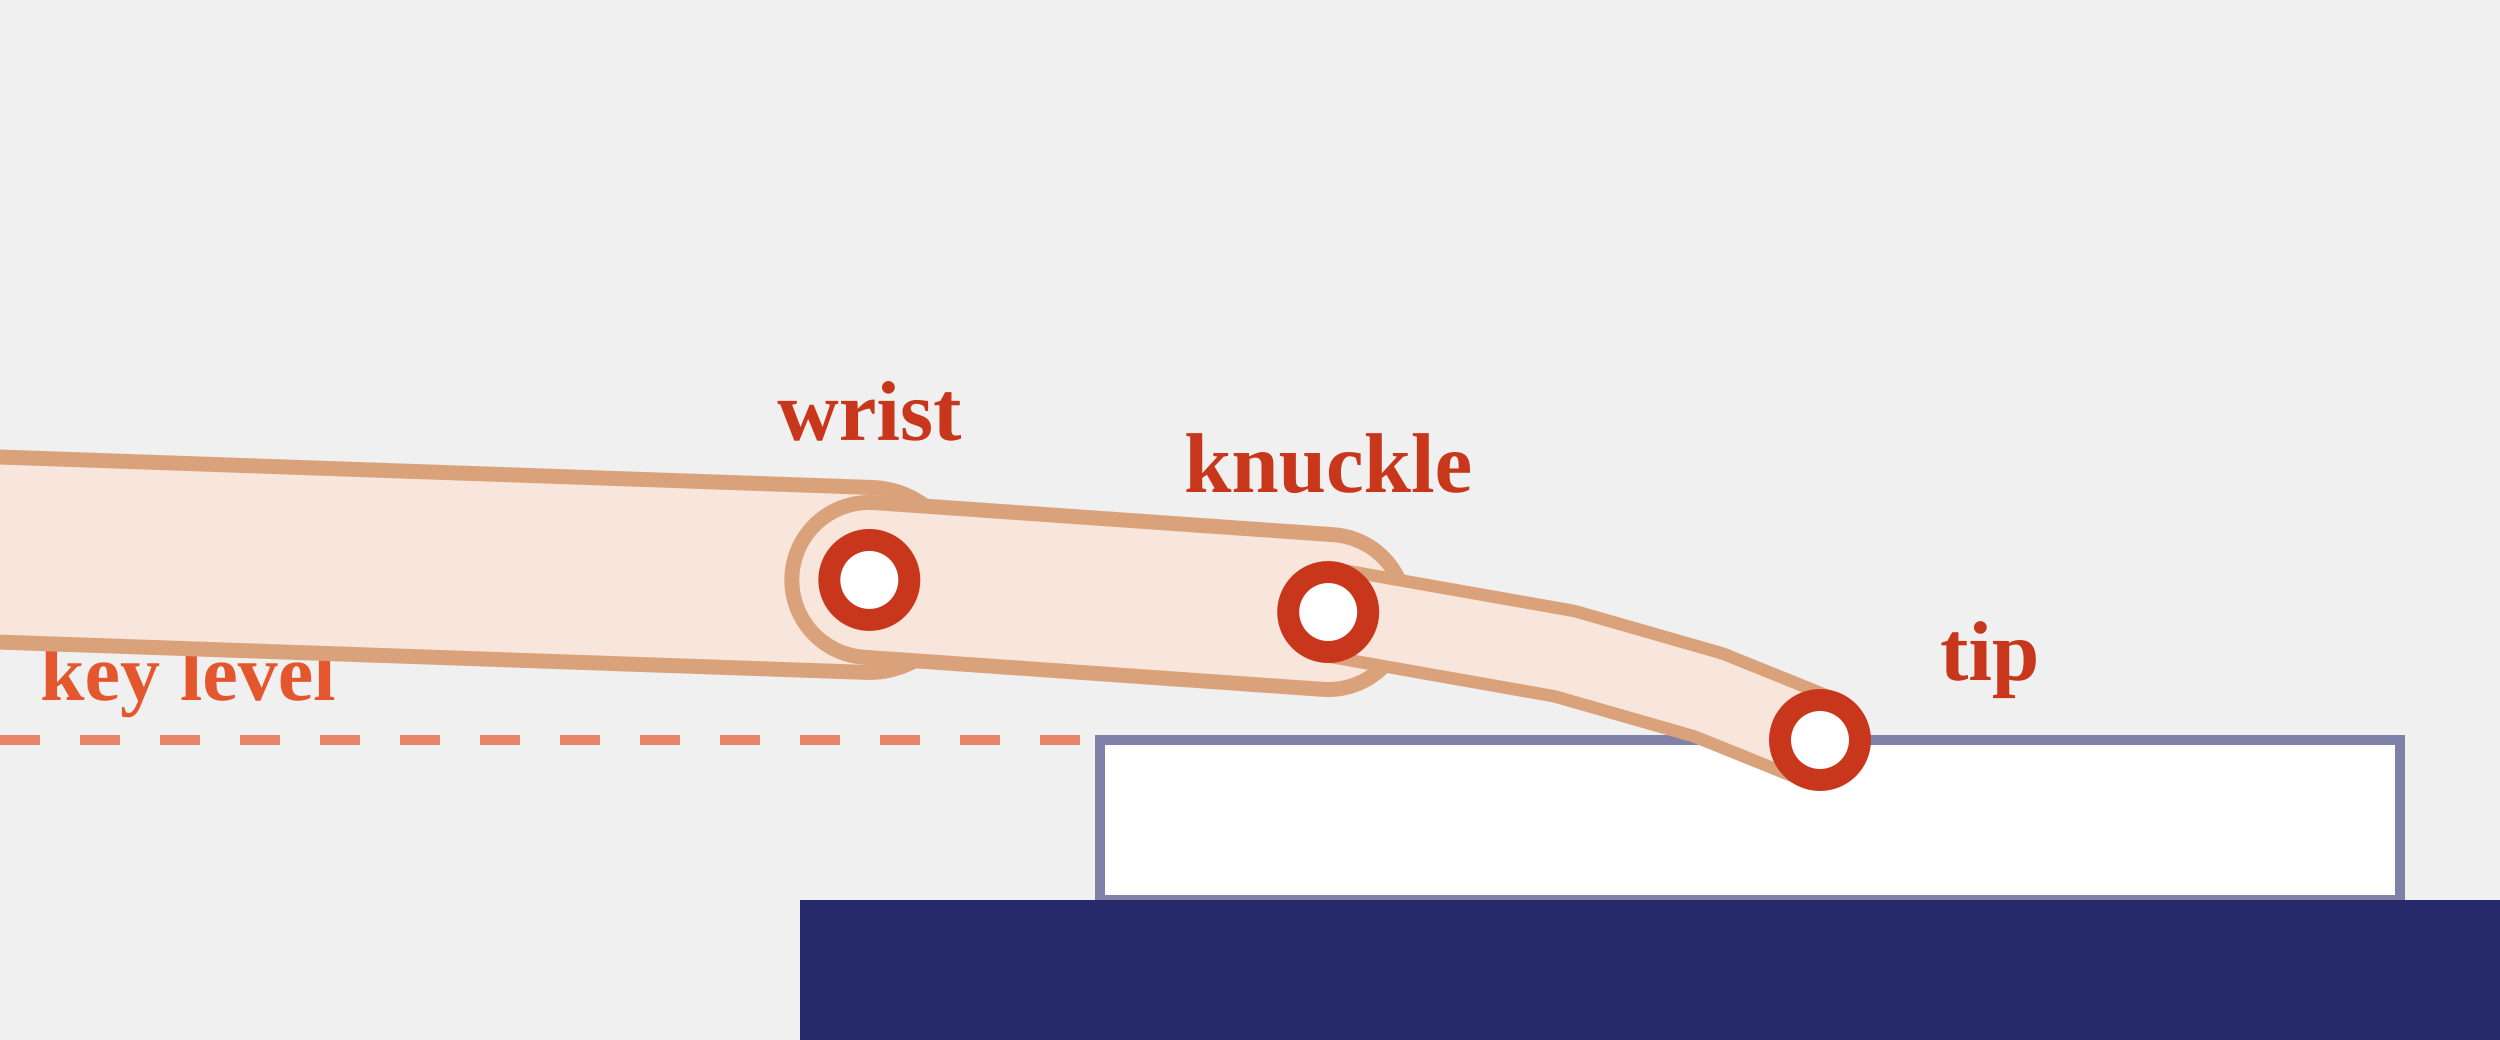
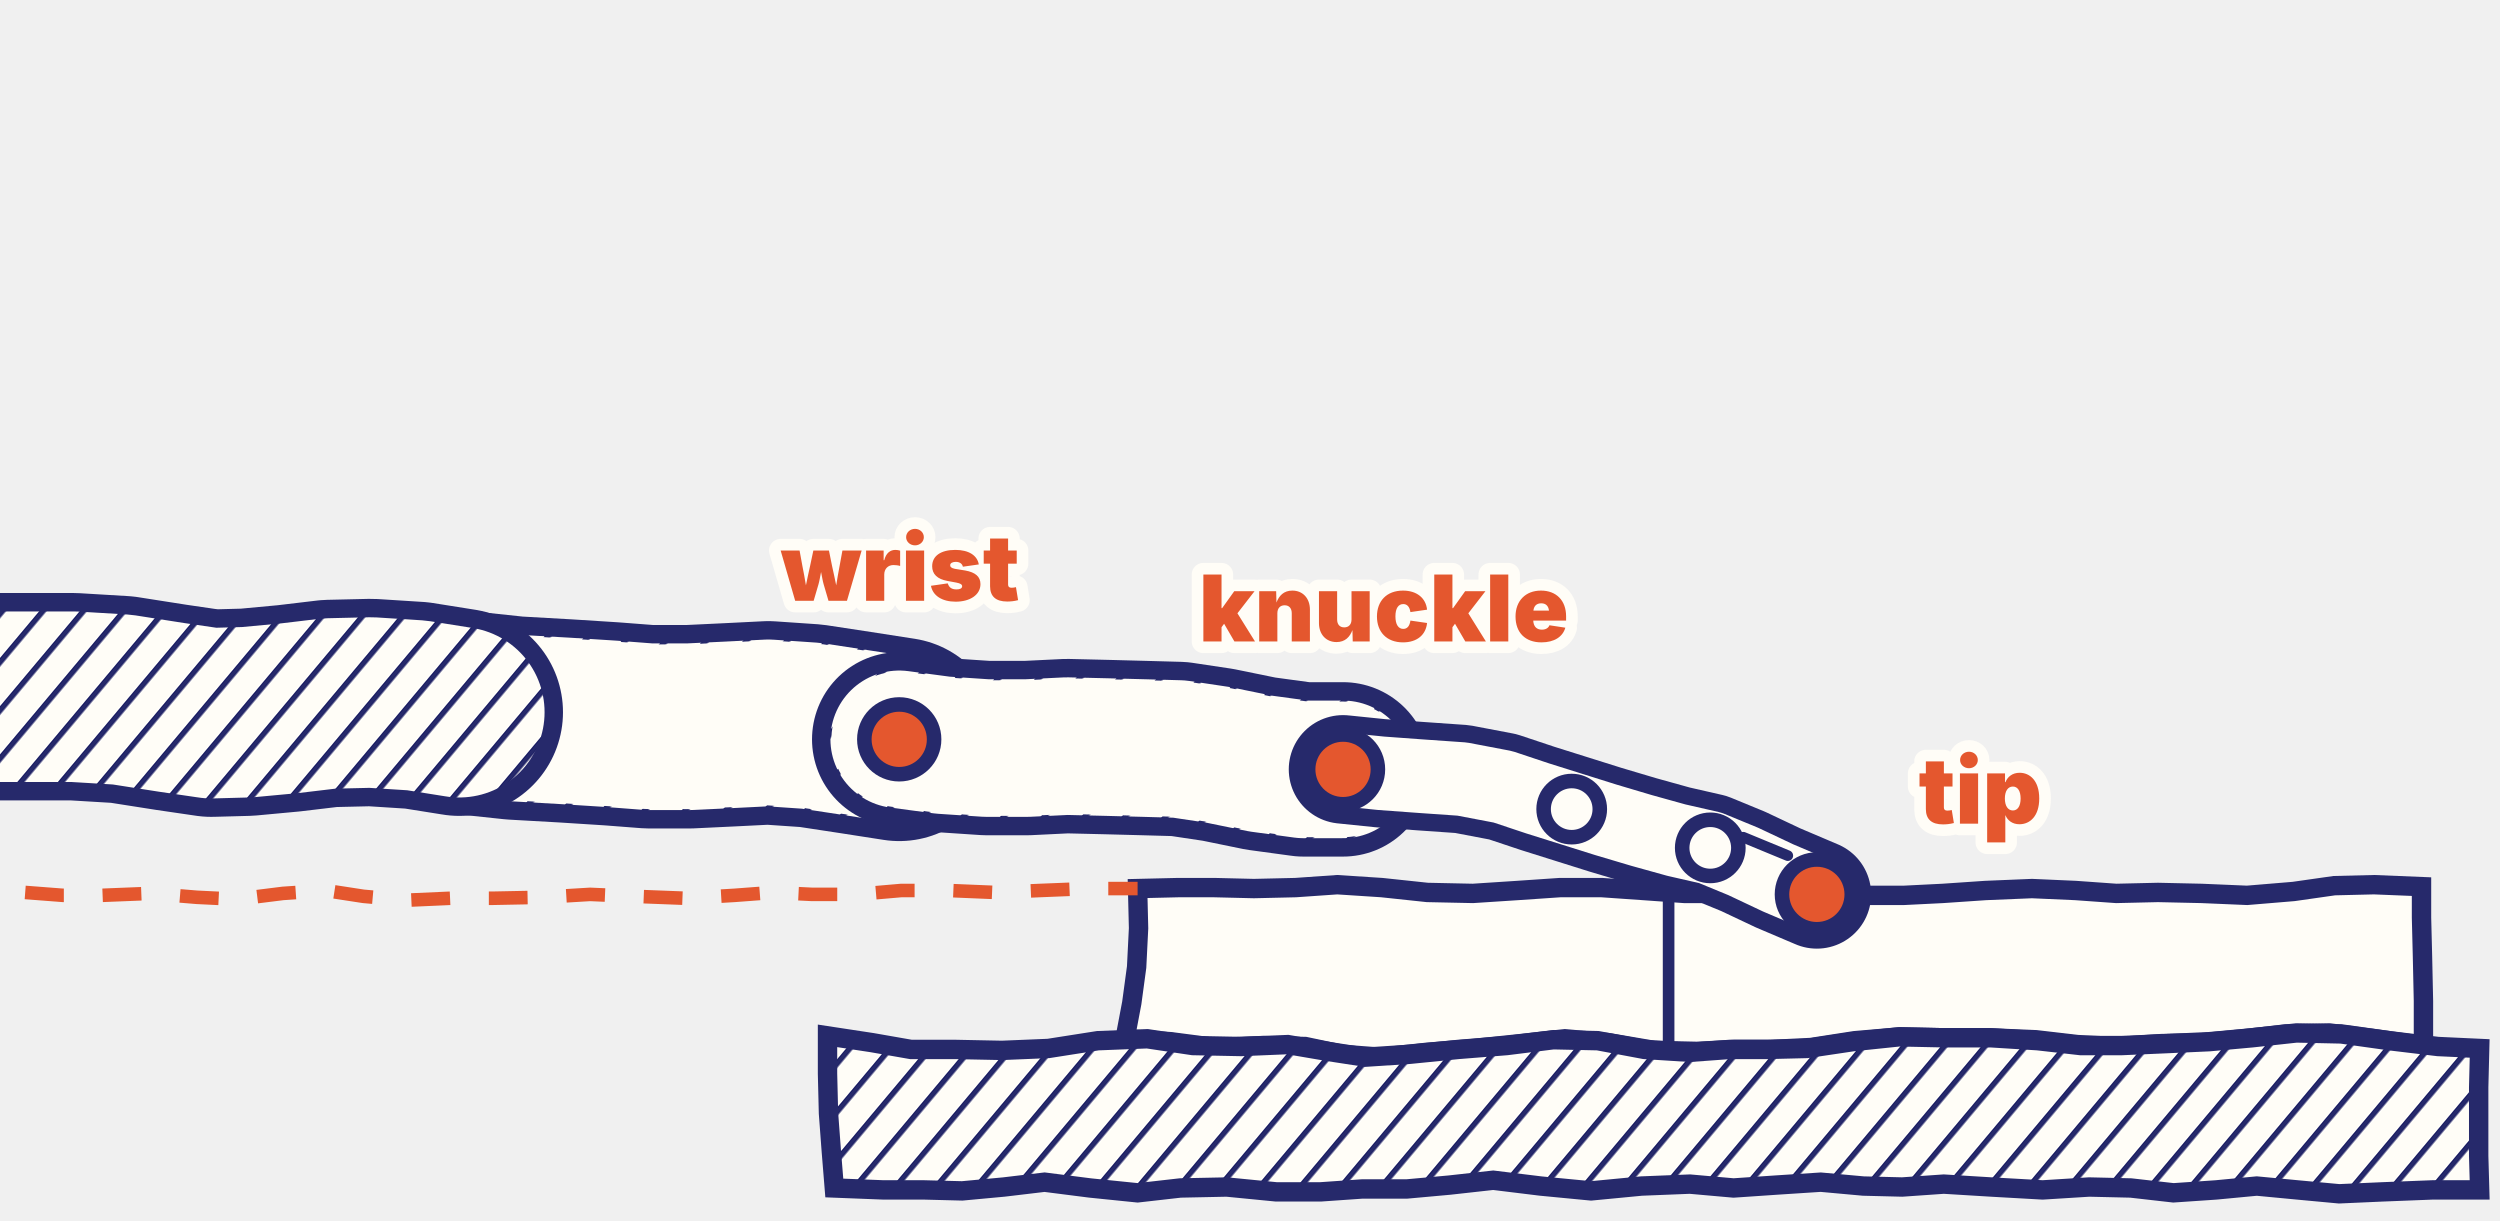
- <svg viewBox="40 44 250 104" style="width: 100%; max-width: 390px; display: block; margin: 0px auto;">
-   <rect x="150" y="118" width="130" height="16" fill="#fff" stroke="#7f81a8" />
-   <rect x="120" y="134" width="170" height="14" fill="#26296b" />
-   <line x1="40" x2="150" y1="118" y2="118" stroke="#e4572e" stroke-dasharray="4 4" stroke-opacity="0.7" />
-   <text x="44" y="114" font-size="8" font-weight="800" fill="#e4572e">key level</text>
-   <polyline points="7.005,97.806 126.932,101.994" fill="none" stroke="#d9a27a" stroke-width="20" stroke-linecap="round" stroke-linejoin="round" />
-   <polyline points="7.005,97.806 126.932,101.994" fill="none" stroke="#f8e6dc" stroke-width="17" stroke-linecap="round" stroke-linejoin="round" />
-   <polyline points="126.932,101.994 172.819,105.203" fill="none" stroke="#d9a27a" stroke-width="17" stroke-linecap="round" stroke-linejoin="round" />
-   <polyline points="126.932,101.994 172.819,105.203" fill="none" stroke="#f8e6dc" stroke-width="14" stroke-linecap="round" stroke-linejoin="round" />
-   <polyline points="172.819,105.203 196.455,109.37 210.874,113.505 222,118" fill="none" stroke="#d9a27a" stroke-width="10" stroke-linecap="round" stroke-linejoin="round" />
-   <polyline points="172.819,105.203 196.455,109.37 210.874,113.505 222,118" fill="none" stroke="#f8e6dc" stroke-width="7.5" stroke-linecap="round" stroke-linejoin="round" />
-   <circle cx="172.819" cy="105.203" r="4" fill="#fff" stroke="#c8361b" stroke-width="2.2" />
-   <circle cx="126.932" cy="101.994" r="4" fill="#fff" stroke="#c8361b" stroke-width="2.2" />
-   <circle cx="222" cy="118" r="4" fill="#fff" stroke="#c8361b" stroke-width="2.2" />
-   <text x="172.819" y="93.203" font-size="8.5" font-weight="900" text-anchor="middle" fill="#c8361b">knuckle</text>
-   <text x="126.932" y="87.994" font-size="8.5" font-weight="900" text-anchor="middle" fill="#c8361b">wrist</text>
-   <text x="234" y="112" font-size="8.5" font-weight="900" fill="#c8361b">tip</text>
+ <svg xmlns="http://www.w3.org/2000/svg" viewBox="34 26 258 126" width="516" height="252">
+   <defs>
+     <pattern id="hgflat20" width="3.2" height="3.2" patternUnits="userSpaceOnUse" patternTransform="rotate(40)">
+       <rect width="3.2" height="3.2" fill="#fffdf7" />
+       <line x1="0" y1="0" x2="0" y2="3.2" stroke="#26296b" stroke-width="1.15" />
+     </pattern>
+   </defs>
+   <path d="M151.4 117.7l4.2-.1 3.7 0 4.1.1 4.3-.1 4.3-.3 4.6.3 4.7.5 4.7.1 4.6-.3 4.4-.3 4.3 0 4.3.3 4.2.3 4.1 0 4.3-.1 4.7.2 5 .1 4.6 0 4-.2 4.4-.3 4.8-.2 4.5.2 4.2.3 4.3-.1 4.5.1 4.7.2 4.8-.4 4.2-.6 4.1-.1 4.9.2 0 3.2 .1 4 .1 4.6 0 4.6-5-.7-4.7-.6-4.5.1-4.4.5-4.2.4-4.3.1-4.5.3-4.1-.2-4.3-.5-4.8-.2-4.6 0-4.6-.1-4.7.4-4.5.7-4.1.2-3.8 0-3.9.2-4.4-.1-4.7-.8-4.5-.4-4.6.5-4.8.5-4.9.4-4.7.5-4-.3-3.8-.8-4.4-.1-4.9.2-4.6-.6-4.7-.3 .7-3.7 .5-3.7 .2-4z" fill="#fffdf7" stroke="#26296b" stroke-width="2" />
+   <g transform="translate(0.2 -0.5)">
+     <line x1="206.0" y1="118.0" x2="206.0" y2="134.0" stroke="#26296b" stroke-width="1.2" stroke-linecap="round" />
+   </g>
+   <path d="M119.4 132.9l4.6.7 4 .7 4.5 0 4.9.1 4.8-.2 5.1-.8 5.1-.2 4.7.7 5 .1 4.8-.2 4.1.7 3.9.6 4.6-.3 5-.5 5-.4 4.8-.6 4.6.1 4.8.9 4.7.3 4.1-.3 3.9 0 4.1-.1 4.7-.7 4.8-.5 4.7.1 4.8 0 4.8.3 4.4.5 4.3 0 4.6-.2 4.4-.2 4.4-.4 4.6-.5 4.6.1 5 .7 5 .6 4.3.2-.1 4 0 3.6 0 3.5 .1 3.5-4.9 0-5.1.2-4.5.2-4.3-.4-4.2-.4-4.2.4-4.4.3-4.4-.5-4.3-.1-4.8.3-5.3-.3-4.9-.3-4.3.3-4-.1-4.4-.4-4.6.3-4.4.3-4.5-.4-5 .2-5.2.5-5.2-.5-4.9-.6-4.5.5-4.4.4-4.6 0-4.3.3-4.6 0-5.1-.5-4.8.1-4.4.5-4.9-.5-4.7-.6-4.2.5-4.3.4-3.9-.1-4.2 0-5.1-.2-.3-3.7-.3-4-.1-4.1z" fill="url(#hgflat20)" stroke="#26296b" stroke-width="2" />
+   <path d="M36.6 118.1l3.9.3 4 0 5-.2 4.8.4 4.1.2 4.8-.6 4.4-.3 3.9.6 4.5.4 4.5-.2 4.4 0 5-.1 5-.3 4.6.2 5.2.2 5.1-.3 4-.3 4 .2 4.6 0 4.6-.4 4.9 0 4.8.2 4.6-.2 5-.2 5.1 0" stroke="#e4572e" stroke-width="1.4" stroke-dasharray="4 4" fill="none" />
+   <path d="M7.2 97.4l4.2.5 3.8.3 4.4.2 4.2-.1 4.3-.4 4.9-.1 4.6 0 4.3 0 5.2.4 5.2.8 4 .5 3.9-.1 4.3-.4 4.3-.5 4.5 0 4.7.5 4.4.6 4.7.5 5.3.3 4.7.3 3.9.3 4.1 0 4.2-.2 4-.2 4.4.3 4.6.7 4.5.7" fill="none" stroke="#26296b" stroke-width="21.0" stroke-linecap="round" stroke-linejoin="round" />
+   <path d="M7.2 97.4l4.2.5 3.8.3 4.4.2 4.2-.1 4.3-.4 4.9-.1 4.6 0 4.3 0 5.2.4 5.2.8 4 .5 3.9-.1 4.3-.4 4.3-.5 4.5 0 4.7.5 4.4.6 4.7.5 5.3.3 4.7.3 3.9.3 4.1 0 4.2-.2 4-.2 4.4.3 4.6.7 4.5.7" fill="none" stroke="url(#hgflat20)" stroke-width="17.2" stroke-linecap="round" stroke-linejoin="round" />
+   <path d="M7.2 97.4l4.2.5 3.8.3 4.4.2 4.2-.1 4.3-.4 4.9-.1 4.6 0 4.3 0 5.2.4 5.2.8 4 .5 3.9-.1 4.3-.4 4.3-.5 4.5 0 4.7.5 4.4.6 4.7.5 5.3.3 4.7.3 3.9.3 4.1 0 4.2-.2 4-.2 4.4.3 4.6.7 4.5.7" fill="none" stroke="#fffdf7" stroke-width="17" stroke-linecap="round" stroke-linejoin="round" />
+   <path d="M2.7 97l4.9.6 4 .4 3.8.3 4.3.3 4.1-.2 4.2-.4 4.8-.1 4.6 0 4.2 0 5 .3 5.1.8 4.1.6 3.7-.1 4.3-.4 4.2-.5 4.3-.1 4.7.3 4.4.7" fill="none" stroke="#26296b" stroke-width="21.4" stroke-linecap="round" stroke-linejoin="round" />
+   <path d="M2.7 97l4.9.6 4 .4 3.8.3 4.3.3 4.1-.2 4.2-.4 4.8-.1 4.6 0 4.2 0 5 .3 5.1.8 4.1.6 3.7-.1 4.3-.4 4.2-.5 4.3-.1 4.7.3 4.4.7" fill="none" stroke="url(#hgflat20)" stroke-width="17.6" stroke-linecap="round" stroke-linejoin="round" />
+   <path d="M126.8 102.3l4.5.6 4.5.3 4.2 0 4.1-.2 4.2.1 3.8.1 3.6.1 4 .6 4.4.9 4.4.6 4.1 0" fill="none" stroke="#26296b" stroke-width="18.0" stroke-linecap="round" stroke-linejoin="round" />
+   <path d="M126.8 102.3l4.5.6 4.5.3 4.2 0 4.1-.2 4.2.1 3.8.1 3.6.1 4 .6 4.4.9 4.4.6 4.1 0" fill="none" stroke="url(#hgflat20)" stroke-width="14.2" stroke-linecap="round" stroke-linejoin="round" />
+   <path d="M126.8 102.3l4.5.6 4.5.3 4.2 0 4.1-.2 4.2.1 3.8.1 3.6.1 4 .6 4.4.9 4.4.6 4.1 0" fill="none" stroke="#fffdf7" stroke-width="14" stroke-linecap="round" stroke-linejoin="round" />
+   <path d="M172.6 105.4l3.9.4 4.1.3 4.3.3 4.2.8 3.6 1.2 3.5 1.1 3.5 1.1 3.7 1.1 3.6 1 3.5.8 3.4 1.4 3.6 1.7 4 1.7" fill="none" stroke="#26296b" stroke-width="11.2" stroke-linecap="round" stroke-linejoin="round" />
+   <path d="M172.6 105.4l3.9.4 4.1.3 4.3.3 4.2.8 3.6 1.2 3.5 1.1 3.5 1.1 3.7 1.1 3.6 1 3.5.8 3.4 1.4 3.6 1.7 4 1.7" fill="none" stroke="url(#hgflat20)" stroke-width="7.4" stroke-linecap="round" stroke-linejoin="round" />
+   <path d="M172.6 105.4l3.9.4 4.1.3 4.3.3 4.2.8 3.6 1.2 3.5 1.1 3.5 1.1 3.7 1.1 3.6 1 3.5.8 3.4 1.4 3.6 1.7 4 1.7" fill="none" stroke="#fffdf7" stroke-width="7.6" stroke-linecap="round" stroke-linejoin="round" />
+   <g transform="translate(-0.7 0)">
+     <line x1="214.6" y1="112.4" x2="219.2" y2="114.3" stroke="#26296b" stroke-width="1.1" stroke-linecap="round" />
+   </g>
+   <g transform="translate(-0.3 0.1)">
+     <circle cx="196.5" cy="109.4" r="2.9" fill="#fffdf7" stroke="#26296b" stroke-width="1.5" />
+   </g>
+   <g transform="translate(-0.4 0)">
+     <circle cx="210.9" cy="113.5" r="2.9" fill="#fffdf7" stroke="#26296b" stroke-width="1.5" />
+   </g>
+   <g transform="translate(-0.1 0.3)">
+     <circle cx="126.9" cy="102.0" r="3.6" fill="#e4572e" stroke="#26296b" stroke-width="1.5" />
+   </g>
+   <g transform="translate(-0.2 0.2)">
+     <circle cx="172.8" cy="105.2" r="3.6" fill="#e4572e" stroke="#26296b" stroke-width="1.5" />
+   </g>
+   <g transform="translate(-0.5 0.3)">
+     <circle cx="222.0" cy="118.0" r="3.6" fill="#e4572e" stroke="#26296b" stroke-width="1.5" />
+   </g>
+   <text stroke="#fffdf7" stroke-width="2.4" stroke-linejoin="round" paint-order="stroke" x="126.9" y="88.0" text-anchor="middle" font-size="9.5" font-weight="900" fill="#e4572e" font-family="Inter,sans-serif">wrist</text>
+   <text stroke="#fffdf7" stroke-width="2.4" stroke-linejoin="round" paint-order="stroke" x="176.8" y="92.2" text-anchor="middle" font-size="9.5" font-weight="900" fill="#e4572e" font-family="Inter,sans-serif">knuckle</text>
+   <text stroke="#fffdf7" stroke-width="2.4" stroke-linejoin="round" paint-order="stroke" x="232.0" y="111.0" text-anchor="start" font-size="9.5" font-weight="900" fill="#e4572e" font-family="Inter,sans-serif">tip</text>
</svg>
